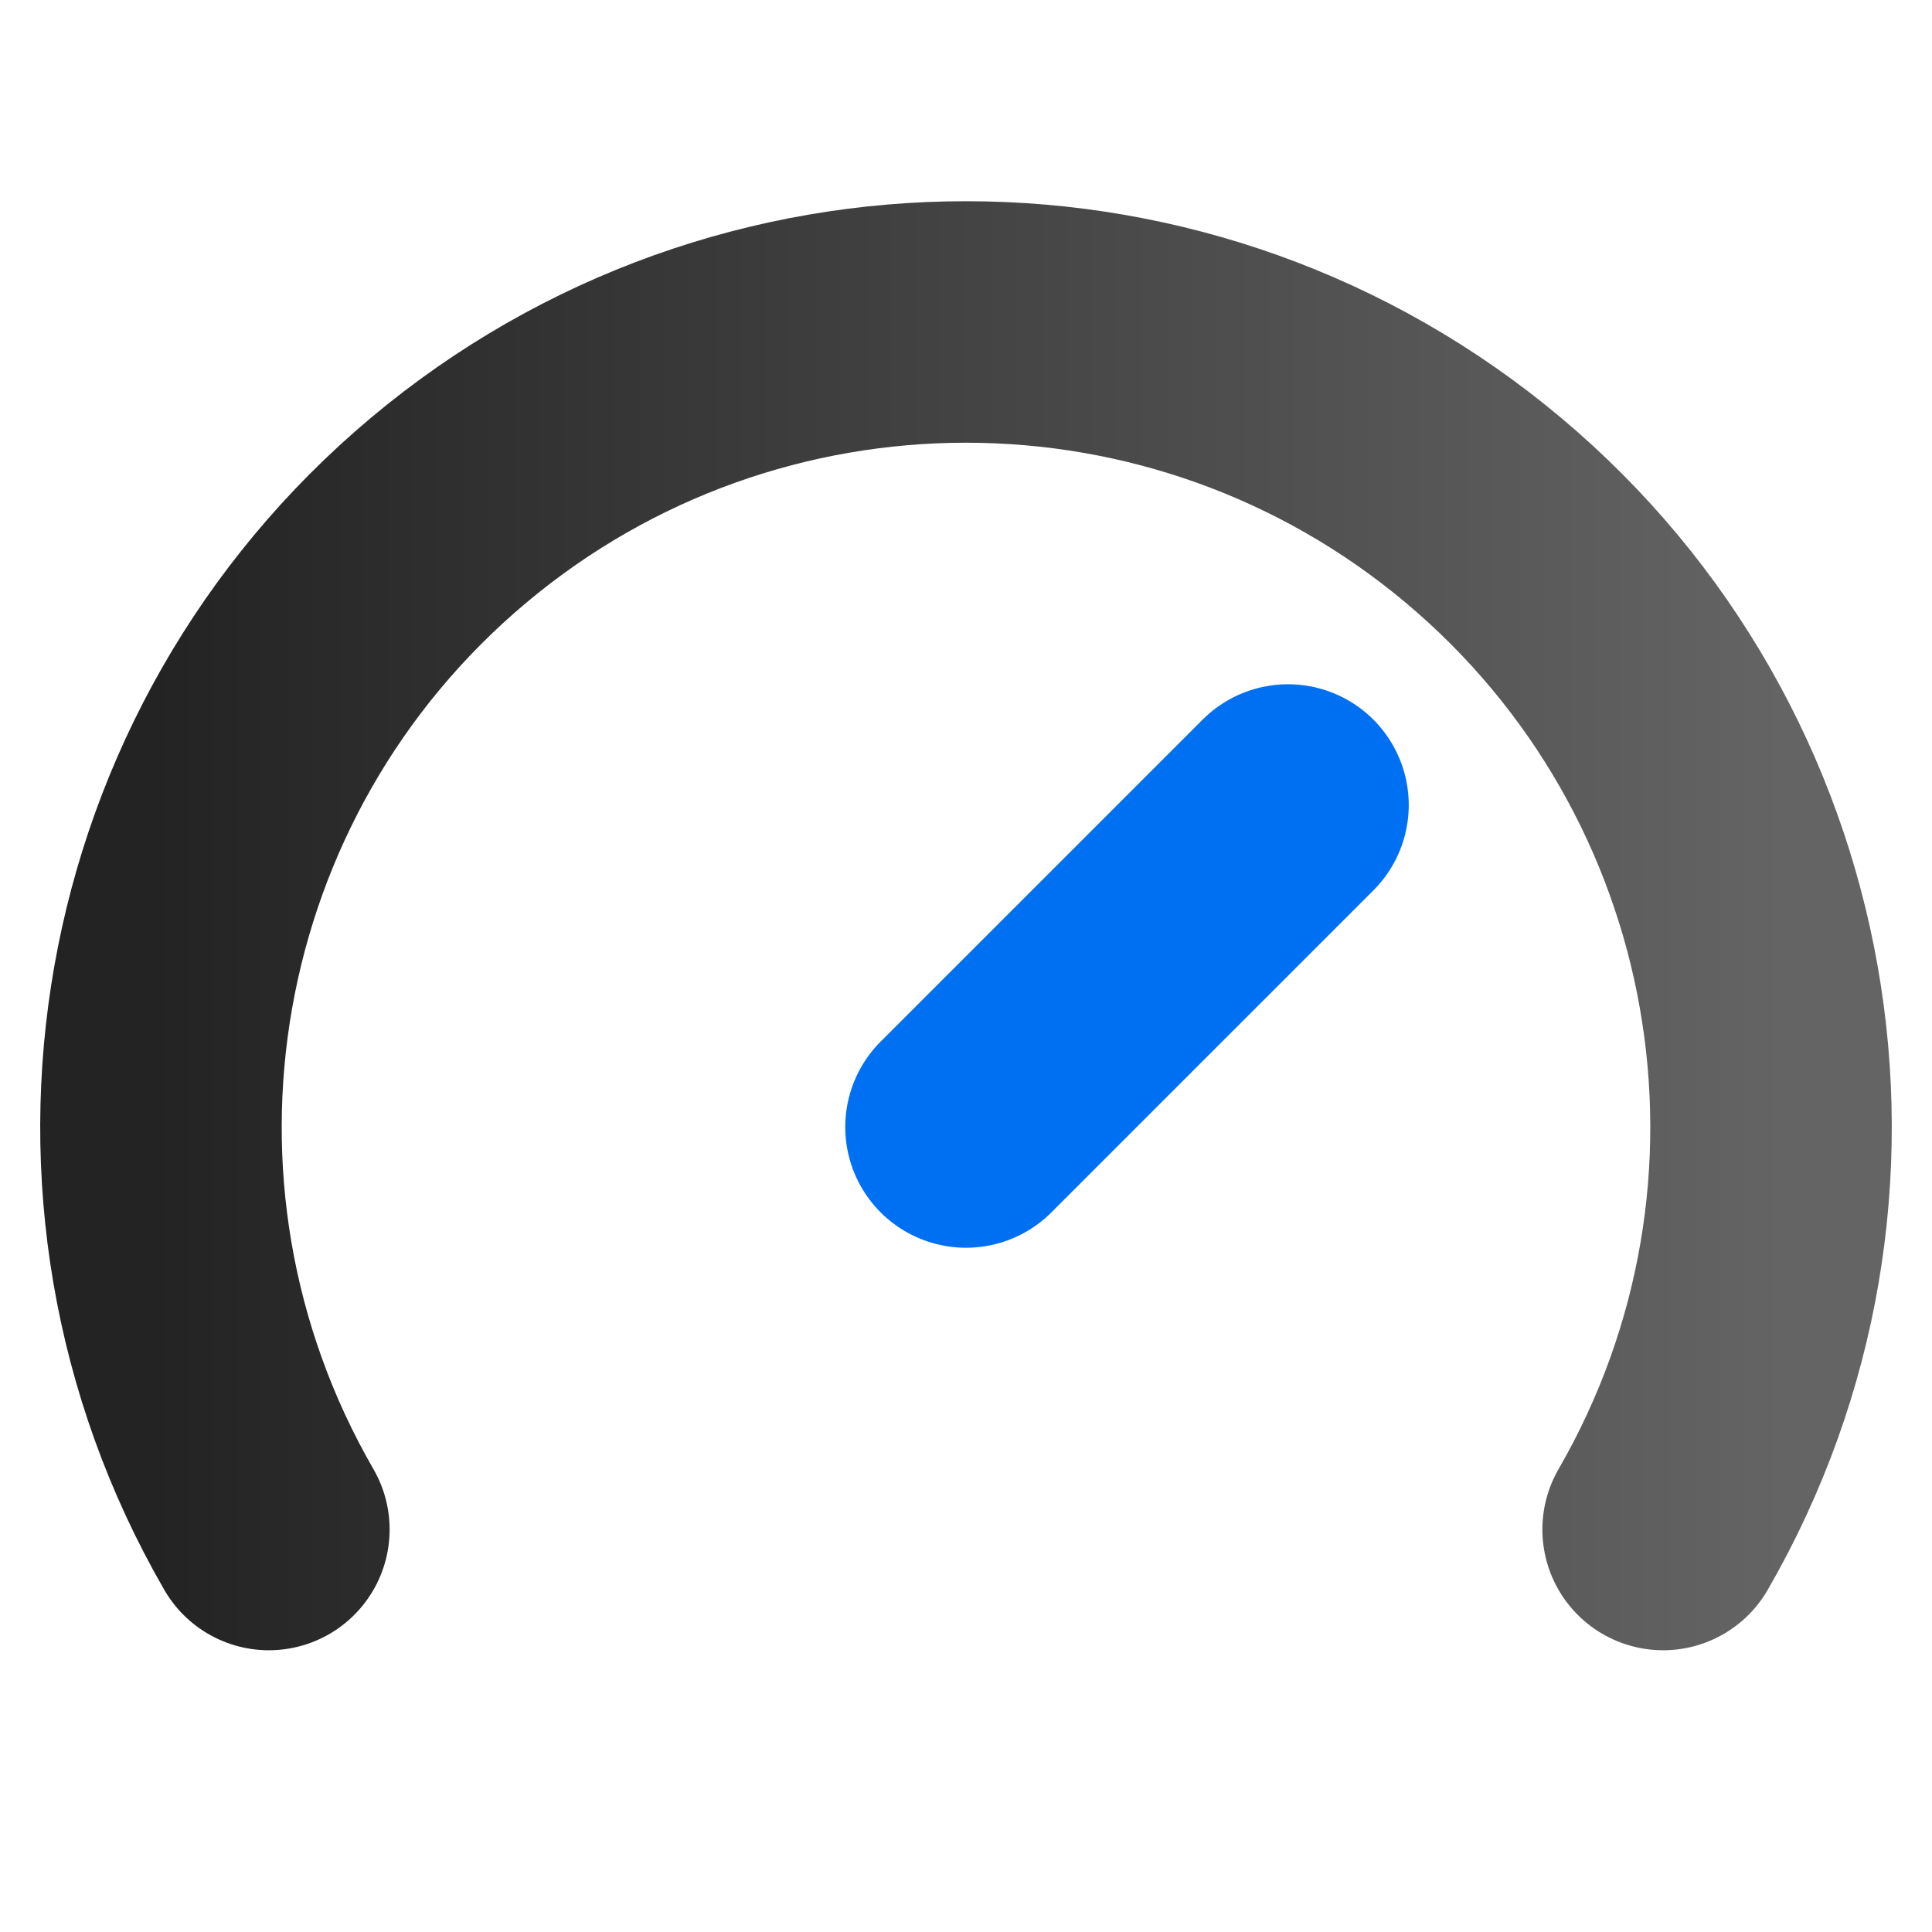
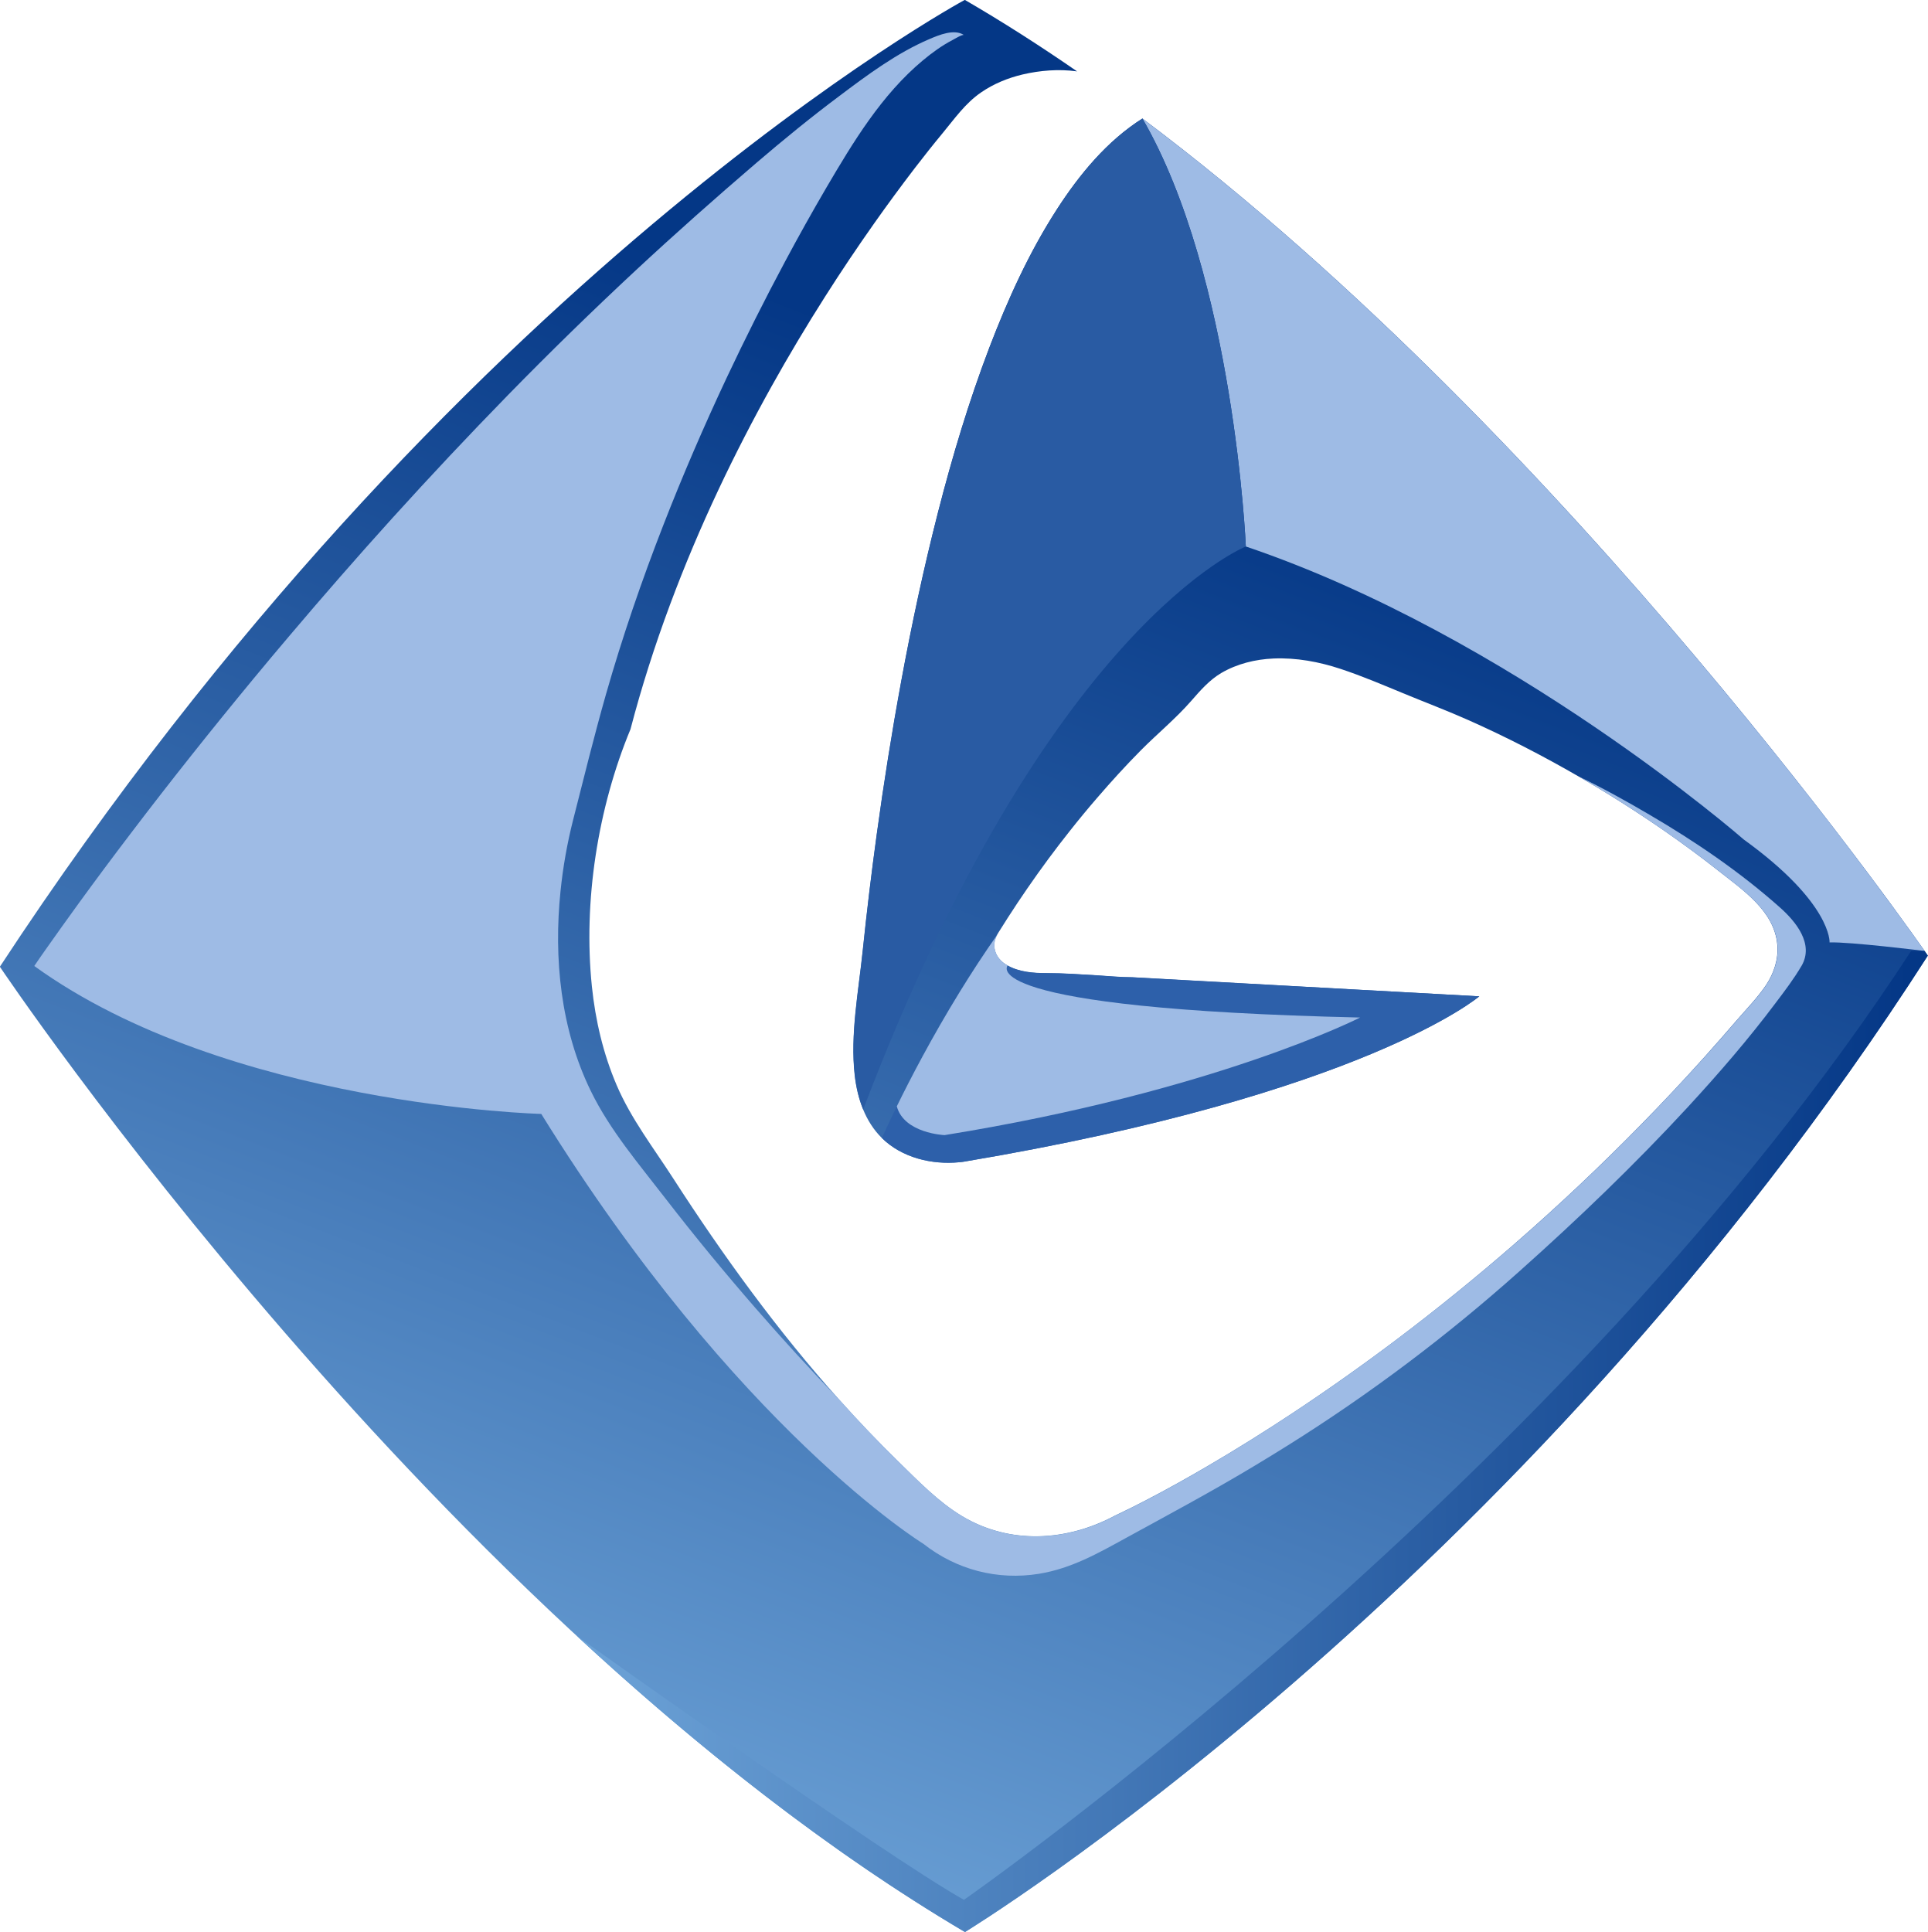
- <svg xmlns="http://www.w3.org/2000/svg" width="48" height="48" viewBox="0 0 24 24" fill="none" stroke="currentColor" stroke-width="3" stroke-linecap="round" stroke-linejoin="round">
-   <path color="#0070f3" stroke-width="3" d="m12 14 4-4" />
+ <svg xmlns="http://www.w3.org/2000/svg" xmlns:xlink="http://www.w3.org/1999/xlink" id="_图层_2" data-name="图层_2" viewBox="0 0 307.6 308.24">
  <defs>
-     <linearGradient id="gradient" x1="0%" y1="0%" x2="100%" y2="0%">
-       <stop offset="0%" style="stop-color:rgb(35, 35, 35);stop-opacity:1" />
-       <stop offset="100%" style="stop-color:rgb(100,100,100);stop-opacity:1" />
+     <style>
+       .cls-1 {
+         fill: #2d60aa;
+       }
+ 
+       .cls-1, .cls-2, .cls-3 {
+         fill-rule: evenodd;
+       }
+ 
+       .cls-2 {
+         fill: #295ba3;
+       }
+ 
+       .cls-4 {
+         fill: none;
+       }
+ 
+       .cls-5 {
+         clip-path: url(#clippath-1);
+       }
+ 
+       .cls-6 {
+         fill: url(#_未命名的渐变_2-2);
+       }
+ 
+       .cls-7 {
+         clip-path: url(#clippath);
+       }
+ 
+       .cls-3 {
+         fill: #9ebbe5;
+       }
+ 
+       .cls-8 {
+         fill: url(#_未命名的渐变_2);
+       }
+     </style>
+     <clipPath id="clippath">
+       <path id="SVGID" class="cls-4" d="M0,154.27s69.95,104.34,153.97,153.97c0,0,88.02-53.63,153.63-155.78,0,0-56.52-81.95-125.32-133.55-5.66,3.59-10.06,8.93-13.66,14.51-4.44,6.88-7.85,14.41-10.77,22.04-3.26,8.56-5.9,17.34-8.17,26.21-2.29,8.93-4.22,17.95-5.89,27.01-1.5,8.12-2.79,16.27-3.91,24.44-.84,6.16-1.59,12.33-2.23,18.51-.67,6.49-2.02,13.4-1.28,19.93.42,3.67,1.66,7.37,4.34,10.01,3.19,3.14,7.95,4.28,12.32,3.86.25-.03.51-.05.75-.09,63.92-10.75,82.24-26.38,82.24-26.38-.53-.03-1.05-.06-1.58-.09l-4.32-.24c-2.15-.12-4.3-.24-6.46-.35l-7.98-.44c-2.97-.16-5.93-.33-8.9-.49-3.07-.17-6.14-.34-9.21-.51-2.97-.16-5.94-.32-8.91-.49-2.67-.15-5.33-.29-8-.44-1.89,0-3.81-.2-5.69-.31-2.66-.16-5.33-.35-8-.35-2.11,0-4.35-.17-6.23-1.22-1.04-.58-1.86-1.5-2.06-2.69-.15-.94.1-1.71.59-2.5.5-.81,1.01-1.61,1.52-2.4,1.02-1.59,2.07-3.17,3.15-4.73,2.15-3.12,4.4-6.17,6.76-9.14,1.42-1.8,2.88-3.57,4.38-5.3,2.24-2.6,4.54-5.13,6.96-7.57,2.65-2.67,5.57-5.06,8.04-7.89,1.43-1.64,2.88-3.31,4.77-4.43,2.53-1.48,5.43-2.19,8.35-2.32,3.63-.15,7.26.52,10.7,1.66,3.48,1.15,6.86,2.6,10.26,4,3.37,1.39,6.78,2.68,10.11,4.16,6.01,2.67,11.87,5.69,17.57,8.98,4.64,2.68,9.18,5.55,13.59,8.6,3,2.08,5.94,4.24,8.8,6.5,3.87,3.06,8.88,6.38,9.35,11.77.2,2.27-.53,4.51-1.77,6.39-1.34,2.01-3.11,3.81-4.69,5.64-1.68,1.95-3.37,3.88-5.09,5.8-3.32,3.7-6.72,7.32-10.2,10.87-6.43,6.56-13.12,12.87-20.05,18.91-6.09,5.31-12.37,10.41-18.82,15.28-5.44,4.1-11,8.04-16.68,11.8-4.46,2.95-9,5.79-13.62,8.49-3.18,1.86-6.38,3.65-9.65,5.35-1.57.82-3.15,1.62-4.75,2.37-.11.05-.23.1-.34.16-7.7,4.13-16.79,4.67-24.43.09-3.79-2.28-6.99-5.61-10.14-8.68-3.27-3.19-6.42-6.5-9.47-9.91-9.72-10.85-18.48-22.9-26.43-35.23-3.15-4.89-6.76-9.55-9.06-14.93-2.14-5-3.39-10.34-3.95-15.74-1.4-13.54.93-28.44,6.16-41.05,1.76-6.73,3.88-13.36,6.31-19.88,2.32-6.23,4.91-12.35,7.74-18.36,2.63-5.59,5.47-11.09,8.48-16.5,2.7-4.84,5.54-9.6,8.52-14.28,2.52-3.97,5.14-7.87,7.85-11.71,2.1-2.98,4.26-5.91,6.47-8.8,1.44-1.87,2.9-3.72,4.4-5.53,1.93-2.33,3.63-4.79,6.16-6.53,2-1.38,4.28-2.31,6.64-2.87,2.78-.65,5.78-.89,8.62-.5.02,0,.05,0,.07.01-5.91-4.08-11.89-7.91-17.92-11.41,0,0-81.68,44.07-153.97,154.27" />
+     </clipPath>
+     <linearGradient id="_未命名的渐变_2" data-name="未命名的渐变 2" x1="-610.57" y1="750.11" x2="-608.69" y2="750.11" gradientTransform="translate(80546.38 99112.59) scale(131.93 -131.93)" gradientUnits="userSpaceOnUse">
+       <stop offset="0" stop-color="#6ea4d8" />
+       <stop offset="1" stop-color="#043786" />
    </linearGradient>
+     <clipPath id="clippath-1">
+       <path id="SVGID-2" data-name="SVGID" class="cls-4" d="M304.92,151.73c-54.84,84.28-151.12,151.38-151.12,151.38-12.7-7.14-60.29-41.05-61.78-42.11,19.02,17.6,40,34.29,61.94,47.25,0,0,88.02-53.63,153.63-155.78,0,0-.18-.25-.51-.74h-2.17Z" />
+     </clipPath>
+     <linearGradient id="_未命名的渐变_2-2" data-name="未命名的渐变 2" x1="-610.5" y1="748.97" x2="-608.61" y2="748.97" gradientTransform="translate(69887.9 85856.76) scale(114.33 -114.33)" xlink:href="#_未命名的渐变_2" />
  </defs>
-   <path d="M3.34 19a10 10 0 1 1 17.32 0" stroke="url(#gradient)" stroke-width="3" />
+   <g id="_图层_1-2" data-name="图层_1">
+     <g>
+       <g class="cls-7">
+         <rect class="cls-8" x="-44.93" y="-44.42" width="397.46" height="397.09" transform="translate(-44.93 243.08) rotate(-69.18)" />
+       </g>
+       <path class="cls-3" d="M287.43,154.12c-1.19,2.03-2.64,3.94-4.06,5.82-4.36,5.82-9.14,11.34-14.07,16.69-8.48,9.18-17.52,17.86-26.85,26.18-11.57,10.33-23.86,19.59-37.01,27.82-1.71,1.07-3.44,2.13-5.17,3.17-6.7,4.04-13.61,7.74-20.48,11.5-4.54,2.49-8.82,4.94-14.01,5.79-6.61,1.07-13.19-.64-18.46-4.79,0,0-29.7-18.17-60.96-68.58,0,0-50.02-1.27-80.89-23.6,0-.04,1.7-2.47,1.79-2.59,1.73-2.46,3.48-4.9,5.24-7.33,2.76-3.8,5.57-7.57,8.42-11.31,6.29-8.28,12.84-16.51,19.49-24.56,1.93-2.34,3.88-4.66,5.84-6.97,5.36-6.33,10.81-12.57,16.37-18.72,6.04-6.67,12.2-13.23,18.49-19.67,6.63-6.78,13.41-13.4,20.35-19.86,6.28-5.84,12.7-11.53,19.21-17.11,4.3-3.68,8.68-7.26,13.21-10.65,4.49-3.38,9.2-6.89,14.4-9.11,1.51-.64,3.96-1.69,5.53-.65-.23-.15-1.59.67-1.78.77-1.72.89-3.3,2.04-4.79,3.28-6.58,5.49-11.1,13-15.39,20.3-2.27,3.88-4.46,7.81-6.58,11.77-3.26,6.09-6.35,12.26-9.3,18.51-3.64,7.75-7.04,15.61-10.14,23.58-3.45,8.85-6.53,17.83-9.14,26.96-1.89,6.64-3.55,13.39-5.25,20.07-.94,3.7-1.61,7.49-2,11.29-1.12,10.82.02,22.09,4.83,31.95,3.04,6.25,7.74,11.73,11.97,17.22,4.63,5.99,9.44,11.82,14.4,17.52,4.31,4.95,8.73,9.79,13.28,14.51,3.05,3.4,6.2,6.71,9.46,9.9,3.15,3.08,6.35,6.41,10.14,8.68,7.63,4.58,16.73,4.04,24.43-.09.11-.05.23-.1.34-.16,1.6-.75,3.18-1.56,4.75-2.37,3.26-1.7,6.47-3.49,9.64-5.36,4.62-2.7,9.15-5.54,13.61-8.5,5.68-3.75,11.25-7.7,16.68-11.8,6.46-4.87,12.73-9.97,18.83-15.27,6.92-6.03,13.61-12.35,20.05-18.91,3.48-3.56,6.88-7.17,10.2-10.87,1.72-1.91,3.41-3.84,5.09-5.8,1.58-1.83,3.35-3.62,4.69-5.64,1.24-1.88,1.97-4.12,1.78-6.38-.48-5.4-5.49-8.71-9.36-11.77-2.86-2.27-5.81-4.42-8.8-6.5-4.41-3.06-8.95-5.92-13.59-8.61,3.85,1.84,7.6,3.93,11.27,6.08,7.38,4.32,14.47,9.14,20.87,14.83,2.52,2.24,5.49,5.82,3.44,9.33" />
+       <path class="cls-3" d="M307.08,151.72s-12.04-1.49-15.16-1.36c0,0,.39-6.25-13.68-16.41,0,0-37.12-32.43-79.46-46.76,0,0-1.86-43.03-16.5-68.28,64.98,48.74,119.01,124.55,124.8,132.81" />
+       <path class="cls-2" d="M198.78,87.19s-31.69,12.52-61.05,89.82c-.71-1.73-1.13-3.59-1.34-5.45-.74-6.54.61-13.44,1.28-19.93.64-6.18,1.38-12.36,2.23-18.51,1.12-8.18,2.42-16.34,3.91-24.45,1.67-9.06,3.6-18.08,5.88-27.01,2.28-8.86,4.92-17.66,8.18-26.2,2.92-7.64,6.32-15.16,10.76-22.05,3.6-5.57,7.99-10.92,13.65-14.5,14.64,25.25,16.5,68.28,16.5,68.28" />
+       <path class="cls-1" d="M236.04,158.96s-18.32,15.63-82.24,26.38c-.25.05-.5.07-.76.09-4.37.42-9.12-.72-12.32-3.86,0,0,.83-1.91,2.37-5.06,1.17,4.33,7.62,4.59,7.62,4.59,43.24-6.98,66.31-18.76,66.31-18.76-62.13-1.43-56.25-8.29-56.25-8.29,1.87,1.06,4.11,1.23,6.23,1.22,2.66,0,5.33.19,7.99.35,1.88.12,3.81.31,5.69.31,2.66.15,5.33.3,8,.44,2.96.17,5.93.33,8.9.49,3.07.16,6.14.34,9.21.5,2.97.17,5.94.33,8.9.49,2.66.14,5.32.29,7.98.43,2.16.12,4.31.24,6.46.36,1.45.08,2.88.15,4.32.23.52.03,1.06.05,1.58.09" />
+       <path class="cls-3" d="M217.02,162.34s-23.07,11.78-66.31,18.76c0,0-6.45-.26-7.62-4.59h0c2.11-4.31,5.54-10.94,10.03-18.24,1.86-3.02,3.9-6.17,6.11-9.3.02-.04.05-.08.08-.12-.02.04-.05.08-.07.12-.45.74-.67,1.49-.53,2.38.2,1.2,1.02,2.12,2.06,2.7,0,0-5.88,6.86,56.25,8.29" />
+       <g class="cls-5">
+         <rect class="cls-6" x="92.02" y="151.73" width="215.58" height="156.51" />
+       </g>
+     </g>
+   </g>
</svg>
